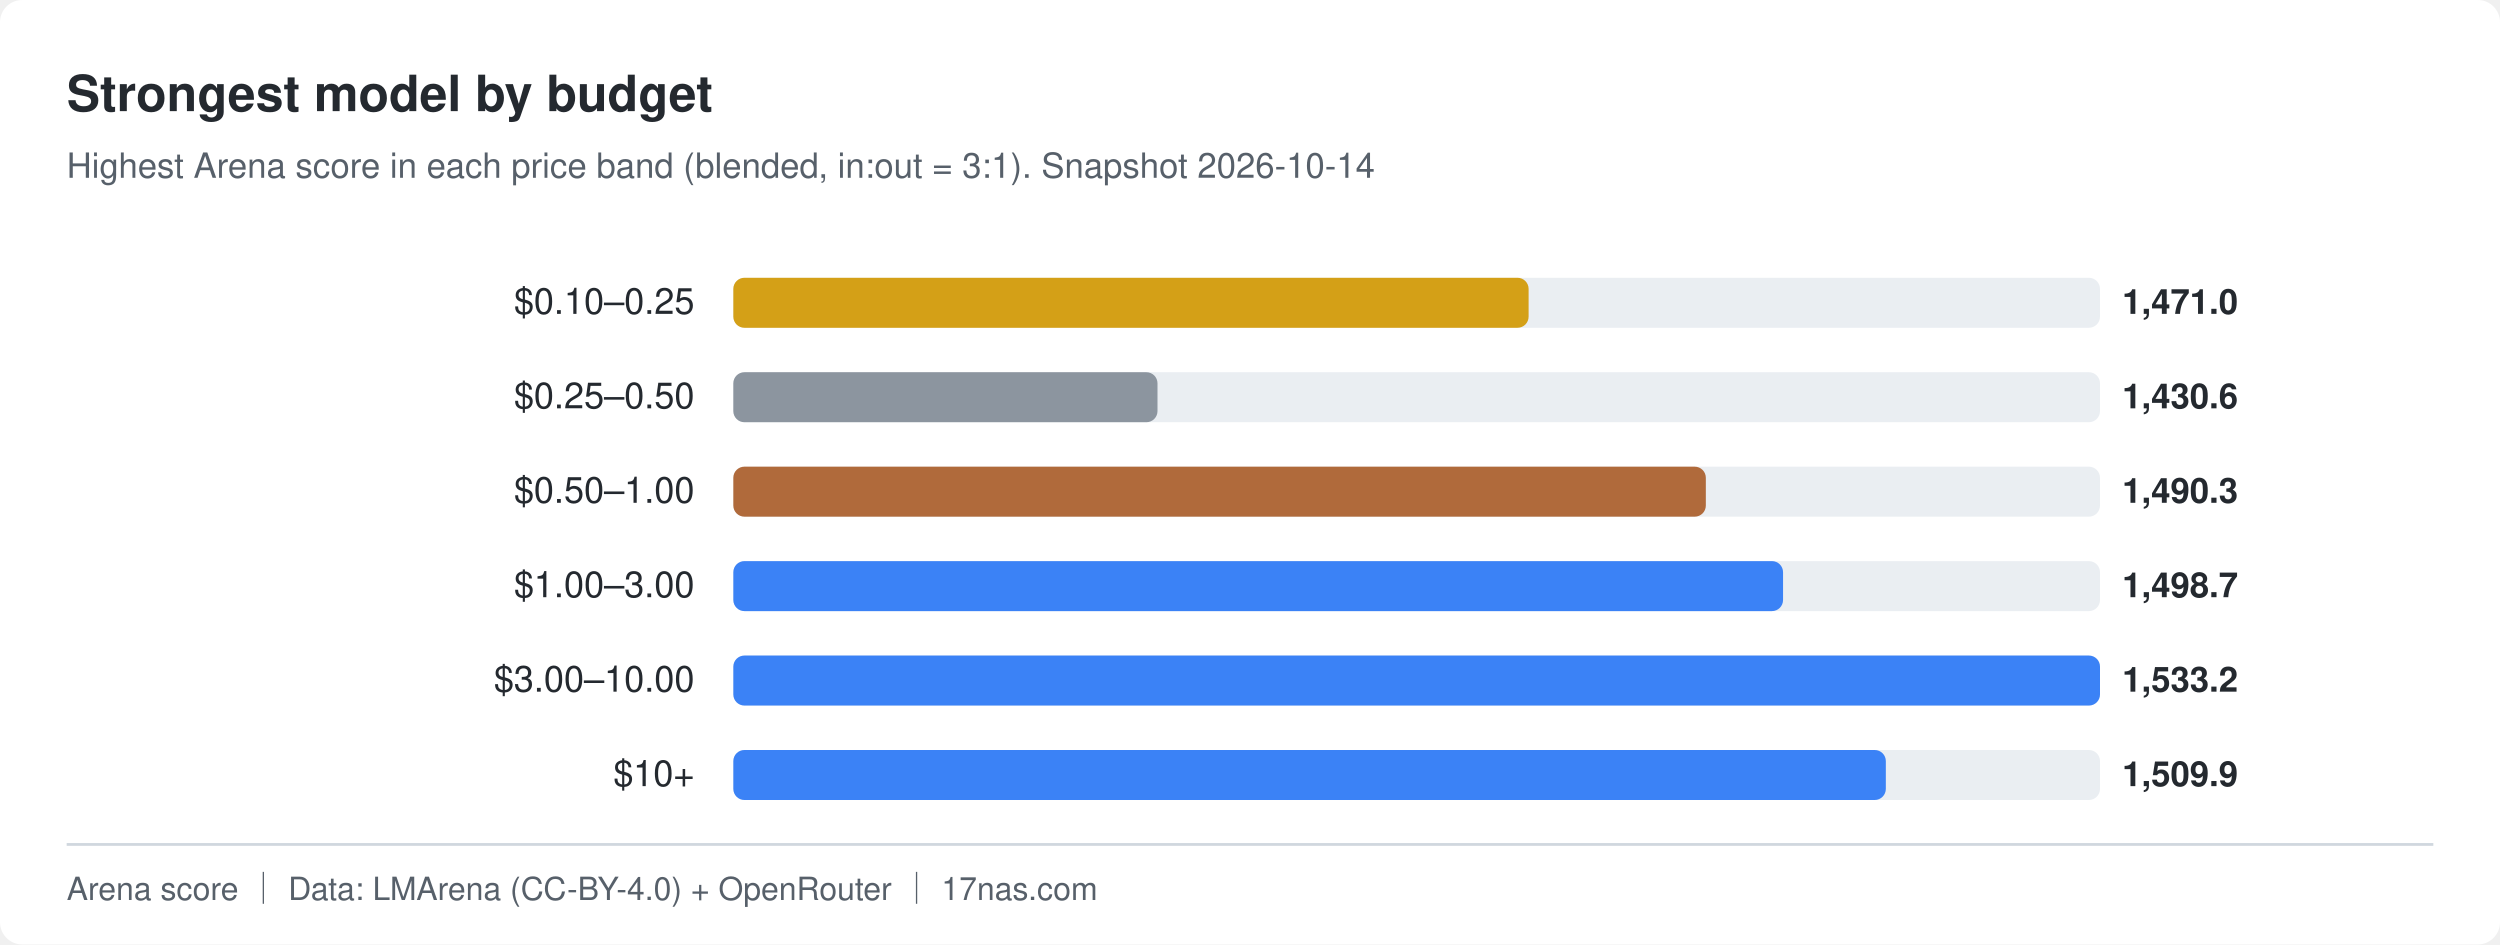
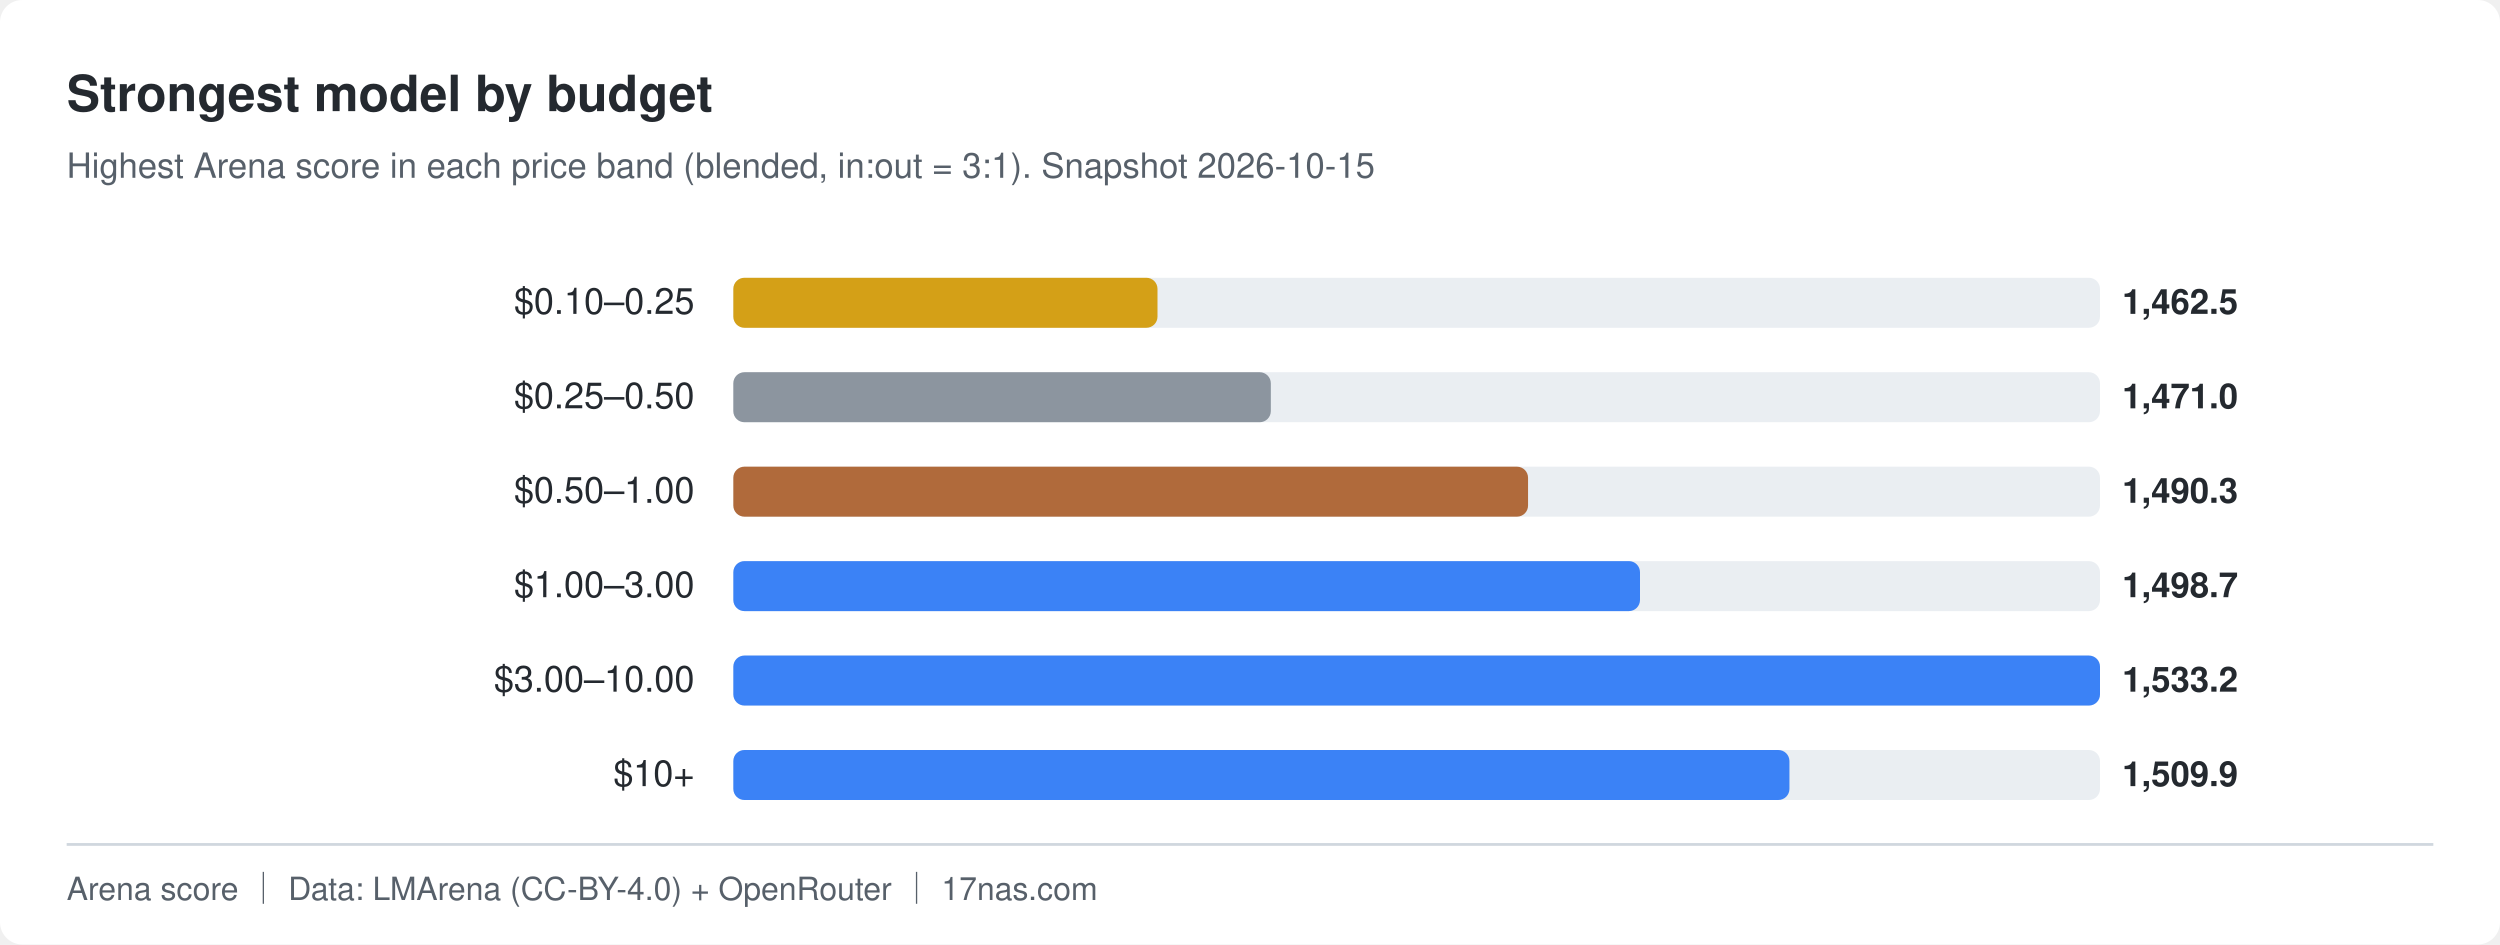
<svg xmlns="http://www.w3.org/2000/svg" width="900" height="340" viewBox="0 0 900 340" role="img" aria-label="Strongest model by budget">
  <style>
    .bg { fill: #ffffff; }
    .fg { fill: #24292f; }
    .muted { fill: #57606a; }
    .track { fill: #eaeef2; }
    .axis { stroke: #d0d7de; }
    @media (prefers-color-scheme: dark) {
      .bg { fill: #0d1117; }
      .fg { fill: #e6edf3; }
      .muted { fill: #8b949e; }
      .track { fill: #21262d; }
      .axis { stroke: #30363d; }
    }
  </style>
  <rect class="bg" x="0" y="0" width="900" height="340" rx="8" />
  <text class="fg" x="24" y="40" font-family="-apple-system,BlinkMacSystemFont,Segoe UI,Helvetica,Arial,sans-serif" font-size="18" font-weight="600">Strongest model by budget</text>
-   <text class="muted" x="24" y="64" font-family="-apple-system,BlinkMacSystemFont,Segoe UI,Helvetica,Arial,sans-serif" font-size="12.5">Highest Arena score in each price band (blended, in:out = 3:1). Snapshot 2026-10-14</text>
+   <text class="muted" x="24" y="64" font-family="-apple-system,BlinkMacSystemFont,Segoe UI,Helvetica,Arial,sans-serif" font-size="12.5">Highest Arena score in each price band (blended, in:out = 3:1). Snapshot 2026-10-15</text>
  <text class="fg" x="250" y="113" text-anchor="end" font-family="-apple-system,BlinkMacSystemFont,Segoe UI,Helvetica,Arial,sans-serif" font-size="13">$0.10–0.25</text>
  <rect class="track" x="264" y="100" width="492" height="18" rx="4" />
-   <rect x="264" y="100" width="286.3" height="18" rx="4" fill="#d4a017" />
-   <text class="fg" x="764" y="113" font-family="-apple-system,BlinkMacSystemFont,Segoe UI,Helvetica,Arial,sans-serif" font-size="12.5" font-weight="600">1,471.0</text>
+   <rect x="264" y="100" width="152.7" height="18" rx="4" fill="#d4a017" />
+   <text class="fg" x="764" y="113" font-family="-apple-system,BlinkMacSystemFont,Segoe UI,Helvetica,Arial,sans-serif" font-size="12.5" font-weight="600">1,462.5</text>
  <text class="fg" x="250" y="147" text-anchor="end" font-family="-apple-system,BlinkMacSystemFont,Segoe UI,Helvetica,Arial,sans-serif" font-size="13">$0.25–0.50</text>
  <rect class="track" x="264" y="134" width="492" height="18" rx="4" />
-   <rect x="264" y="134" width="152.7" height="18" rx="4" fill="#8c959f" />
-   <text class="fg" x="764" y="147" font-family="-apple-system,BlinkMacSystemFont,Segoe UI,Helvetica,Arial,sans-serif" font-size="12.5" font-weight="600">1,430.6</text>
+   <rect x="264" y="134" width="193.5" height="18" rx="4" fill="#8c959f" />
+   <text class="fg" x="764" y="147" font-family="-apple-system,BlinkMacSystemFont,Segoe UI,Helvetica,Arial,sans-serif" font-size="12.5" font-weight="600">1,471.0</text>
  <text class="fg" x="250" y="181" text-anchor="end" font-family="-apple-system,BlinkMacSystemFont,Segoe UI,Helvetica,Arial,sans-serif" font-size="13">$0.50–1.00</text>
  <rect class="track" x="264" y="168" width="492" height="18" rx="4" />
-   <rect x="264" y="168" width="350.1" height="18" rx="4" fill="#b06a3b" />
+   <rect x="264" y="168" width="286.1" height="18" rx="4" fill="#b06a3b" />
  <text class="fg" x="764" y="181" font-family="-apple-system,BlinkMacSystemFont,Segoe UI,Helvetica,Arial,sans-serif" font-size="12.5" font-weight="600">1,490.3</text>
  <text class="fg" x="250" y="215" text-anchor="end" font-family="-apple-system,BlinkMacSystemFont,Segoe UI,Helvetica,Arial,sans-serif" font-size="13">$1.00–3.00</text>
  <rect class="track" x="264" y="202" width="492" height="18" rx="4" />
-   <rect x="264" y="202" width="377.9" height="18" rx="4" fill="#3b82f6" />
+   <rect x="264" y="202" width="326.4" height="18" rx="4" fill="#3b82f6" />
  <text class="fg" x="764" y="215" font-family="-apple-system,BlinkMacSystemFont,Segoe UI,Helvetica,Arial,sans-serif" font-size="12.5" font-weight="600">1,498.7</text>
  <text class="fg" x="250" y="249" text-anchor="end" font-family="-apple-system,BlinkMacSystemFont,Segoe UI,Helvetica,Arial,sans-serif" font-size="13">$3.00–10.00</text>
  <rect class="track" x="264" y="236" width="492" height="18" rx="4" />
  <rect x="264" y="236" width="492.0" height="18" rx="4" fill="#3b82f6" />
  <text class="fg" x="764" y="249" font-family="-apple-system,BlinkMacSystemFont,Segoe UI,Helvetica,Arial,sans-serif" font-size="12.5" font-weight="600">1,533.2</text>
  <text class="fg" x="250" y="283" text-anchor="end" font-family="-apple-system,BlinkMacSystemFont,Segoe UI,Helvetica,Arial,sans-serif" font-size="13">$10+</text>
  <rect class="track" x="264" y="270" width="492" height="18" rx="4" />
-   <rect x="264" y="270" width="414.9" height="18" rx="4" fill="#3b82f6" />
+   <rect x="264" y="270" width="380.2" height="18" rx="4" fill="#3b82f6" />
  <text class="fg" x="764" y="283" font-family="-apple-system,BlinkMacSystemFont,Segoe UI,Helvetica,Arial,sans-serif" font-size="12.5" font-weight="600">1,509.9</text>
  <line class="axis" x1="24" y1="304" x2="876" y2="304" stroke-width="1" />
  <text class="muted" x="24" y="324" font-family="-apple-system,BlinkMacSystemFont,Segoe UI,Helvetica,Arial,sans-serif" font-size="11.5">Arena score ｜ Data: LMArena (CC-BY-4.0) + OpenRouter ｜ 17nas.com</text>
</svg>
